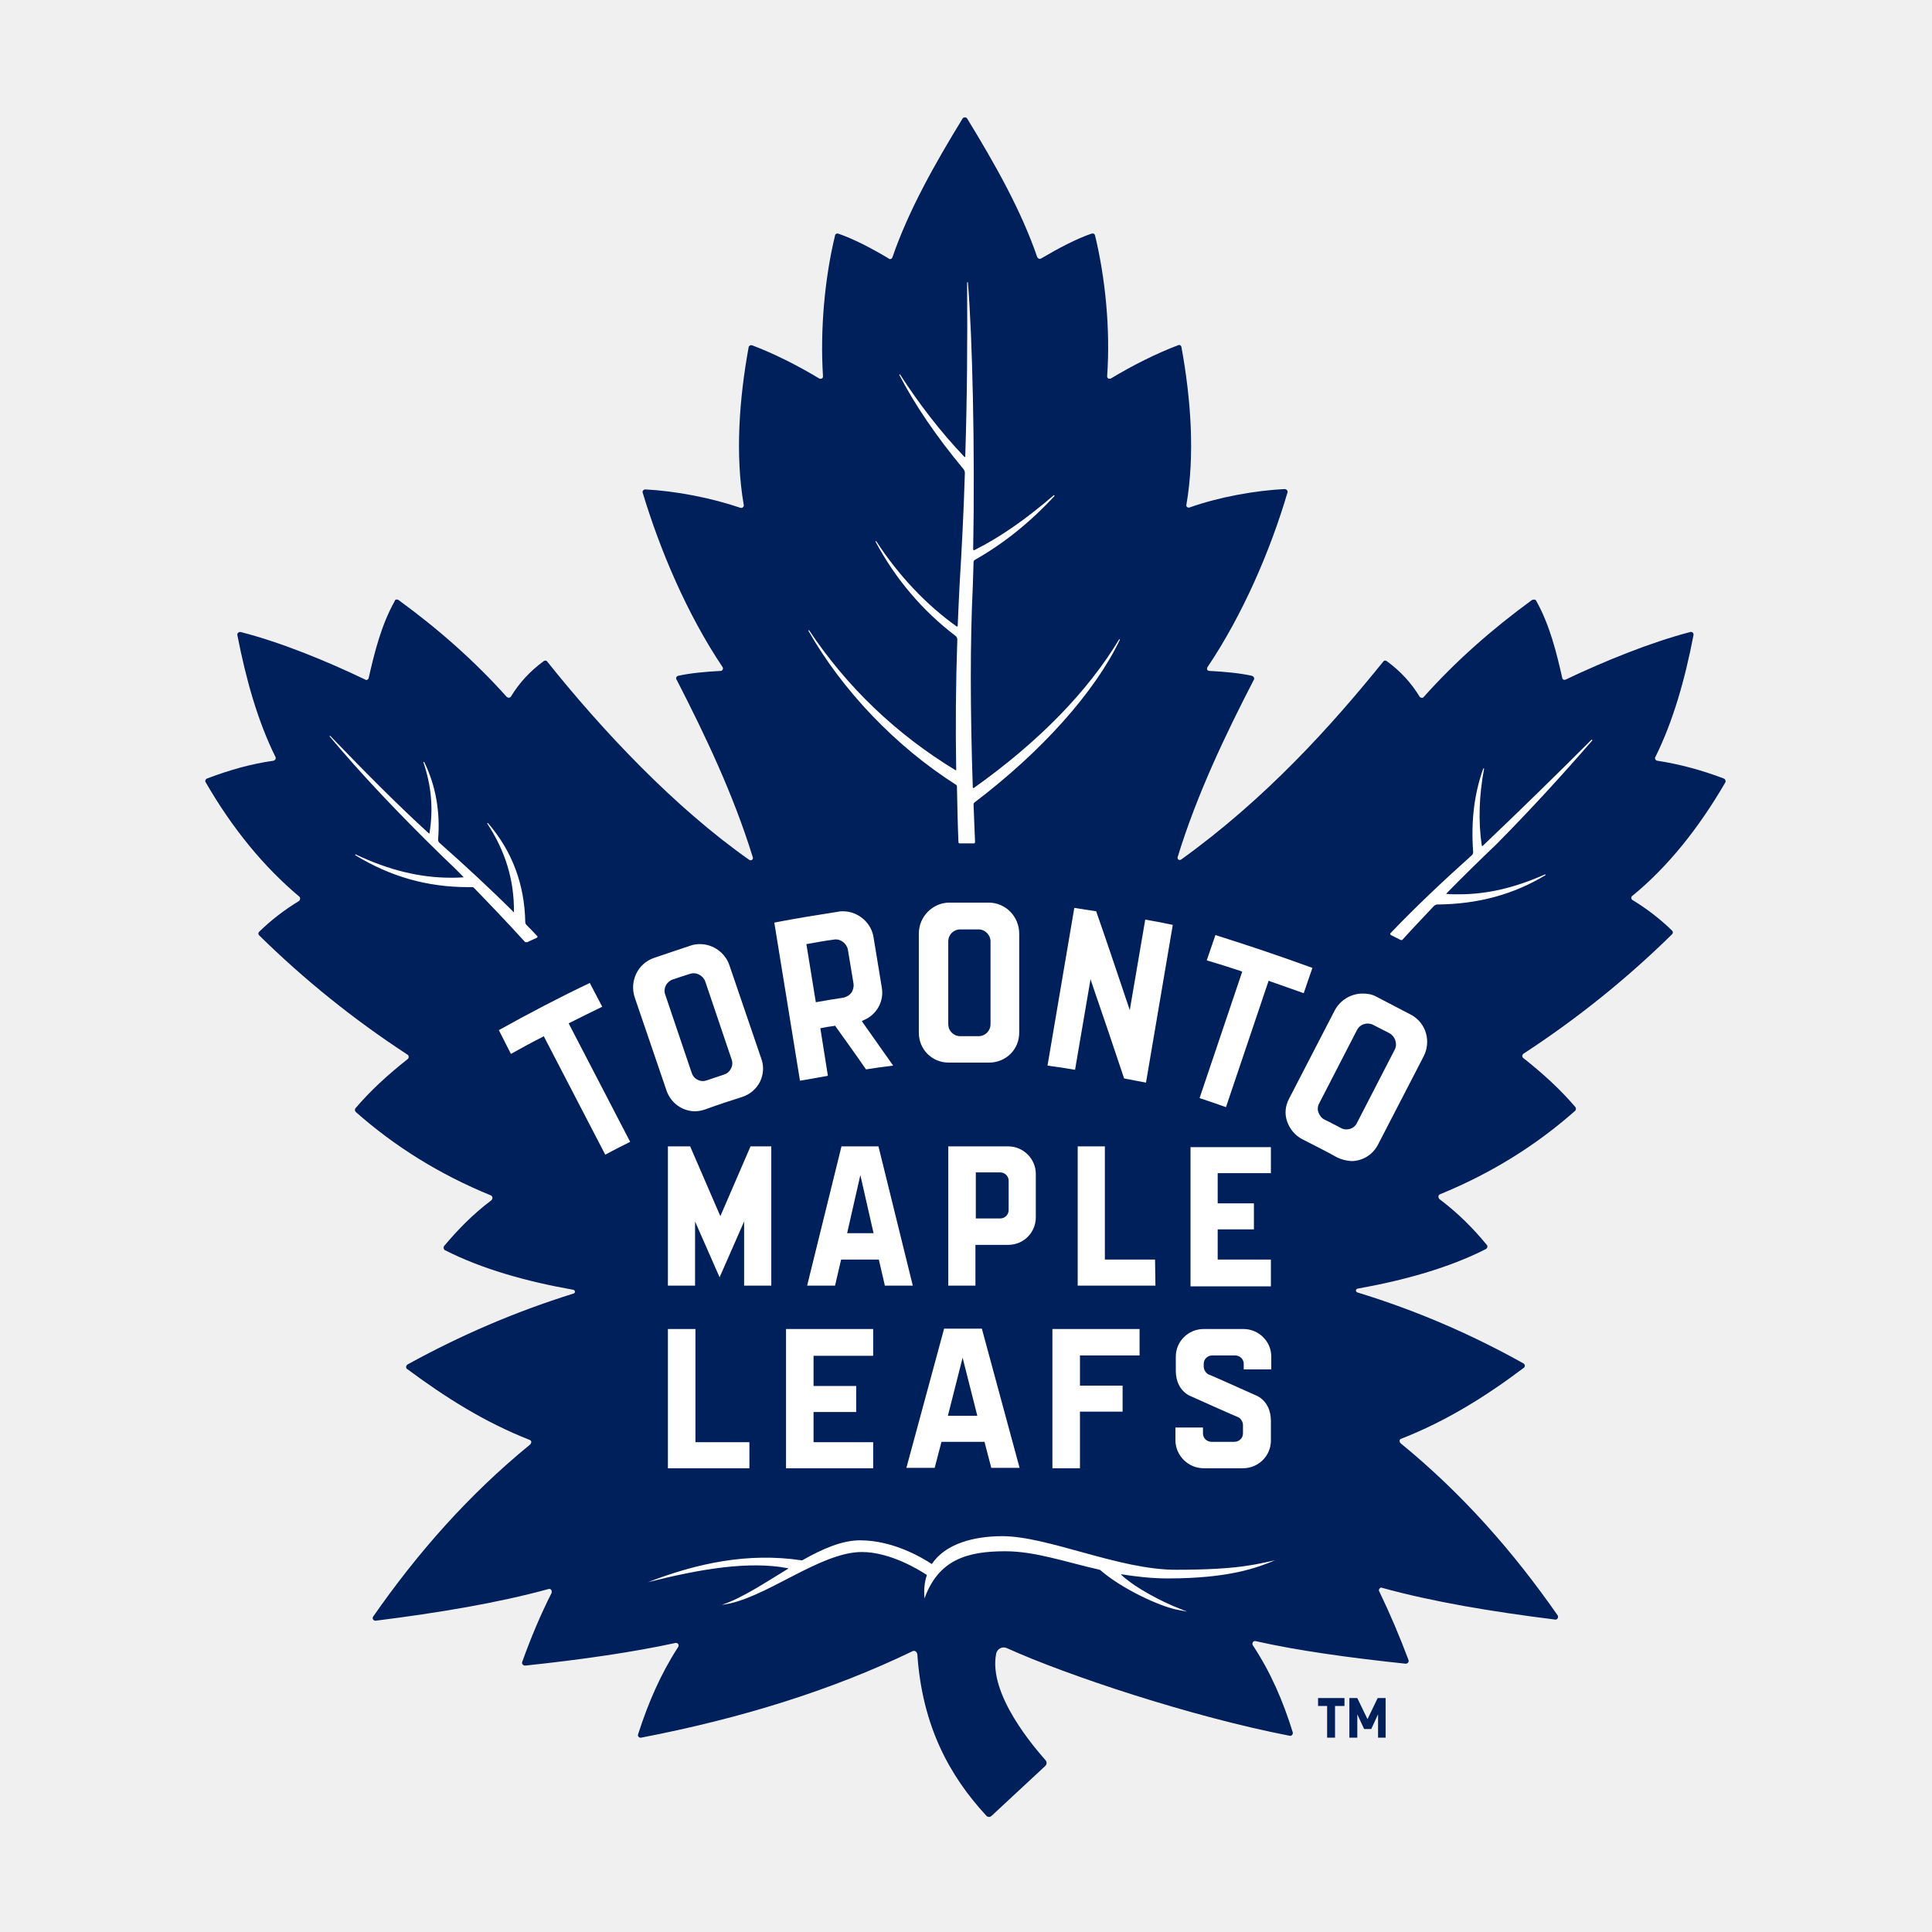
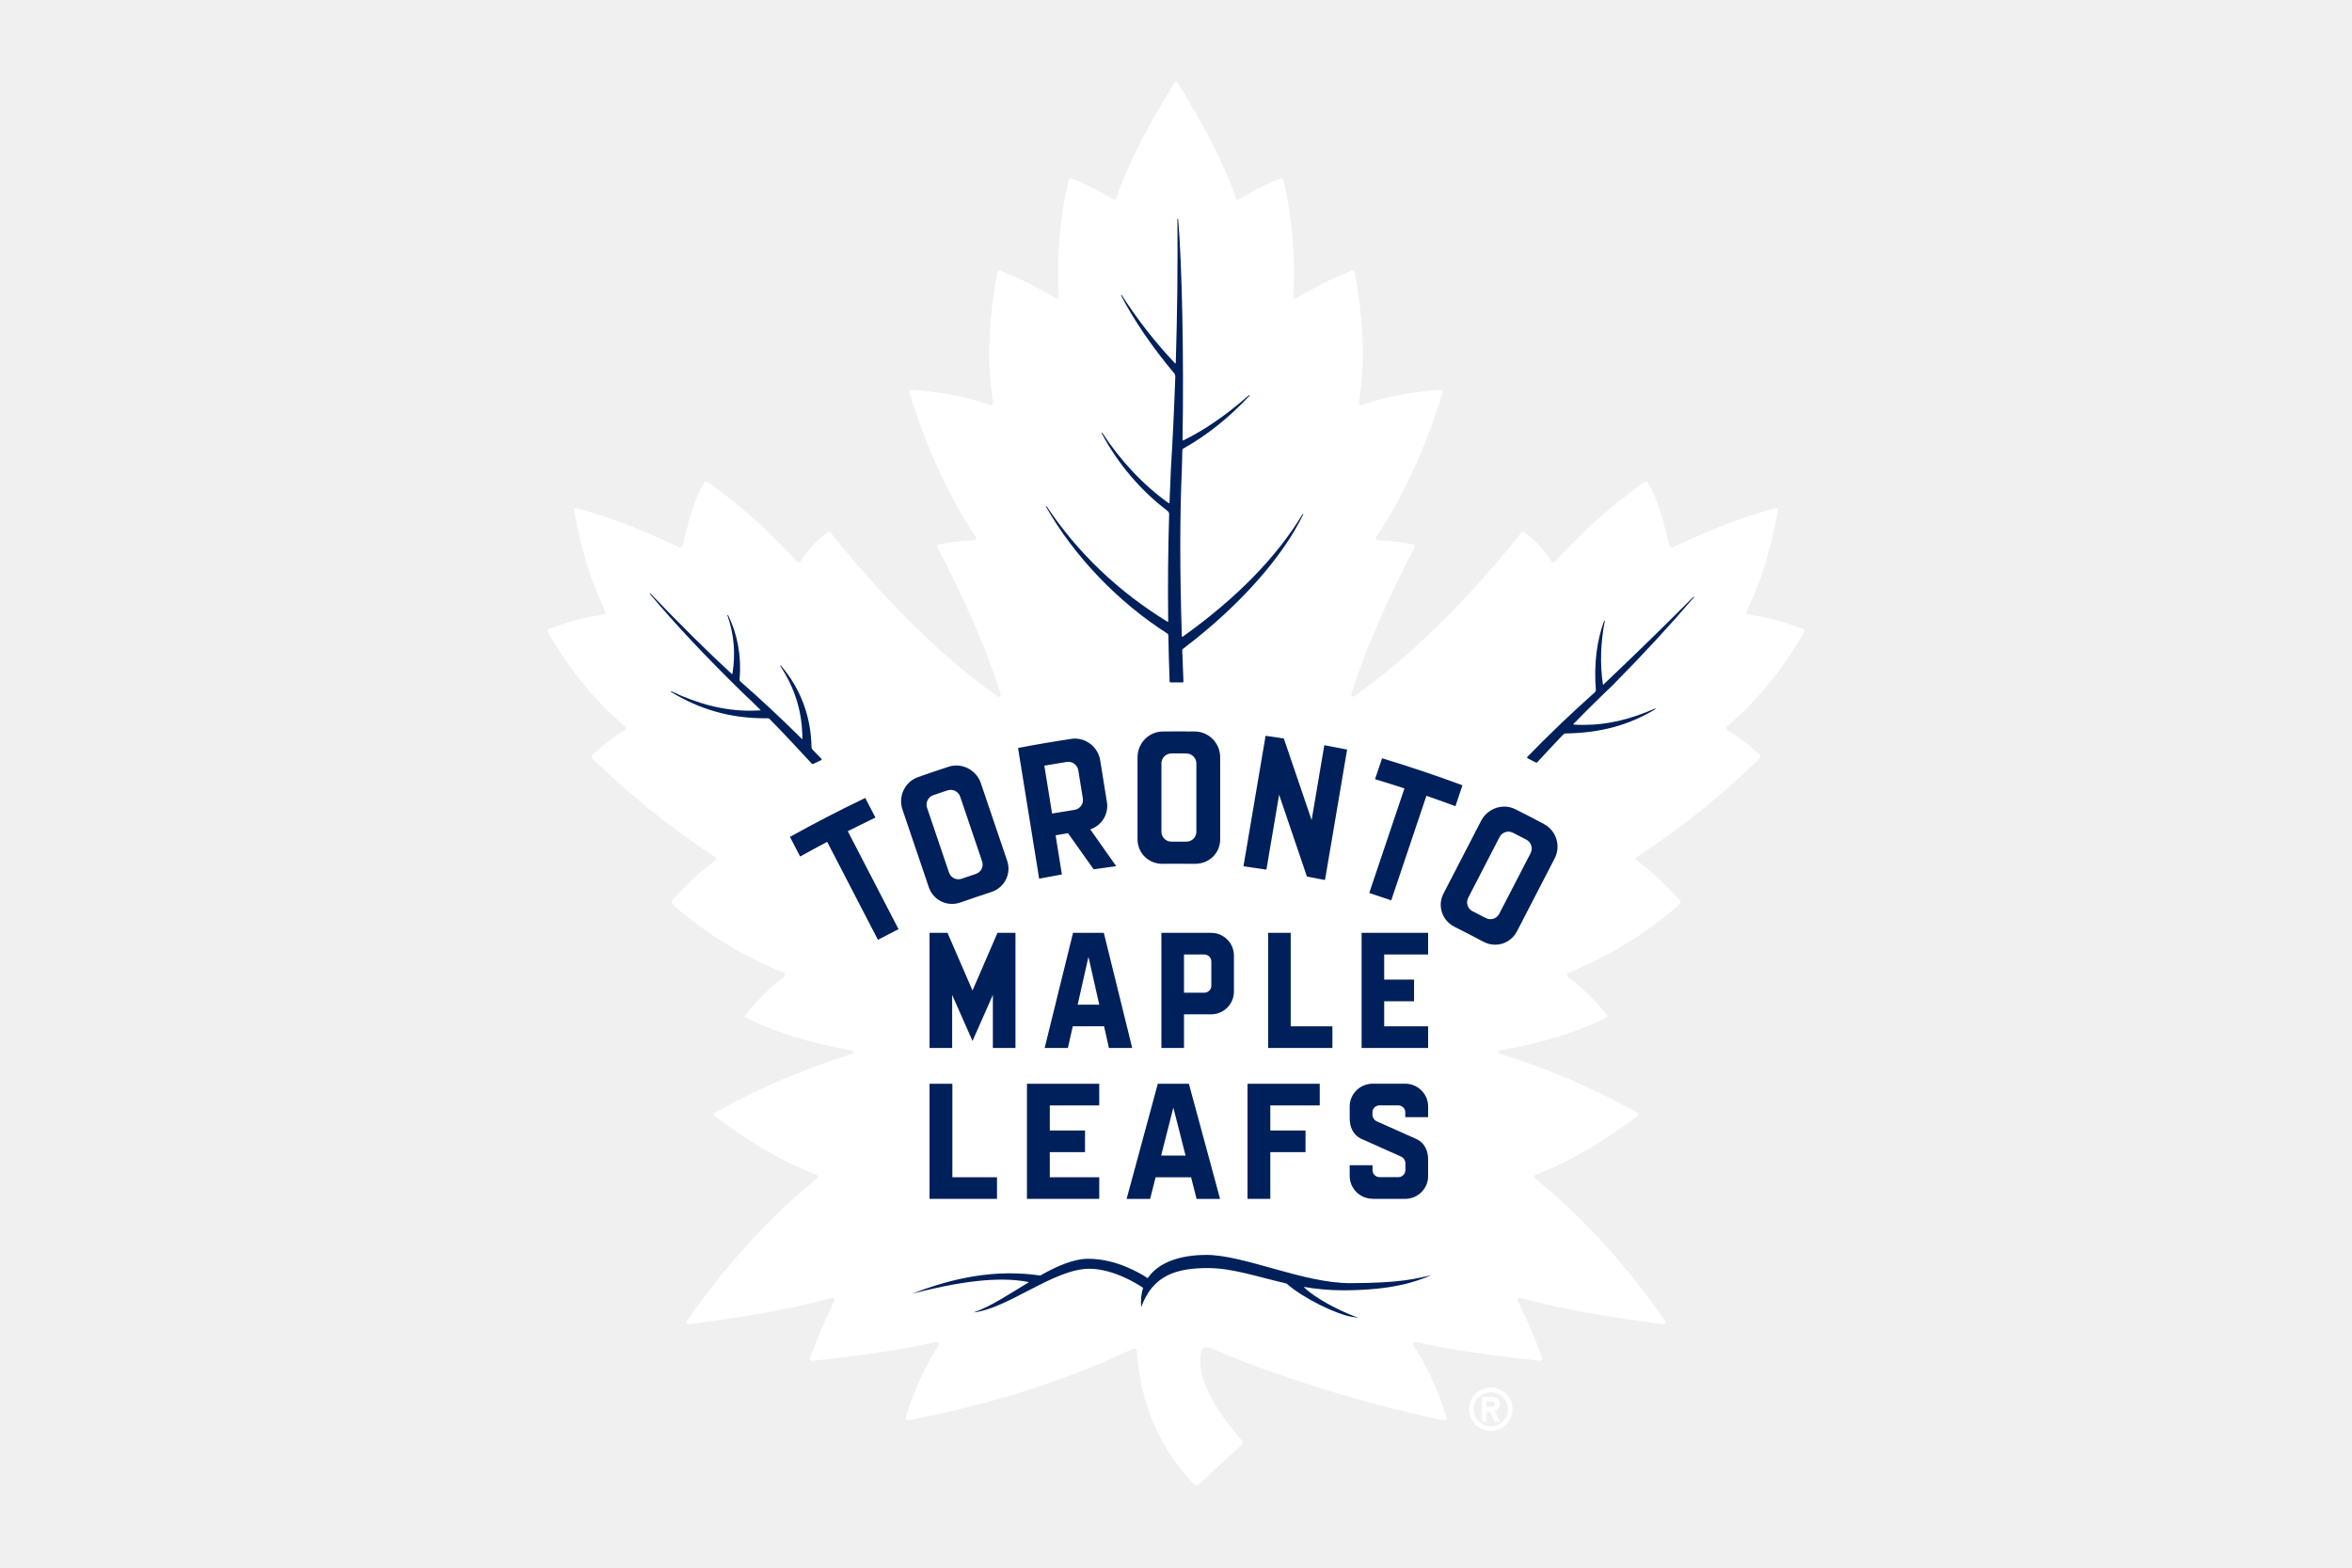
- <svg xmlns="http://www.w3.org/2000/svg" version="1.1" id="Layer_1" x="0px" y="0px" viewBox="0 0 512 512" style="enable-background:new 0 0 512 512;" xml:space="preserve">
-   <style type="text/css">
- 	.st0{fill:#00205B;}
- 	.st1{fill:#FFFFFF;}
- </style>
-   <g>
-     <path class="st0" d="M353.8,452.1v8.4h-2.1v-8.4h-2.4V450h7v2.1H353.8L353.8,452.1z M365.2,460.5v-6.2l-1.8,3.9h-1.9l-1.8-3.9v6.2   h-2.1V450h2.1l2.7,5.6l2.7-5.6h2.1v10.5L365.2,460.5L365.2,460.5z" />
-     <path class="st0" d="M457.2,207.4c0.2-0.3,0.1-0.6-0.1-0.9c-0.1-0.1-0.2-0.1-0.3-0.2c-6.1-2.3-11.8-3.8-17.6-4.7   c-0.3,0-0.6-0.3-0.6-0.7c0-0.1,0-0.2,0.1-0.3c4.7-9.5,7.8-20.4,10.1-32.3c0.1-0.5-0.4-1-0.9-0.8c-10.7,2.8-22.9,7.8-33,12.6   c-0.3,0.1-0.6,0.1-0.8-0.2c-0.1-0.1-0.1-0.2-0.1-0.3c-1.5-6.6-3.3-14-6.9-20.4c-0.1-0.2-0.3-0.3-0.5-0.3c-0.2,0-0.4,0-0.6,0.1   c-10.7,7.8-20.3,16.3-28.7,25.7c-0.2,0.3-0.6,0.3-0.9,0.1c-0.1-0.1-0.2-0.1-0.2-0.2c-2.2-3.6-5-6.7-8.7-9.4   c-0.3-0.2-0.7-0.2-0.9,0.1c-13.8,17.1-31.2,36.4-53.6,52.5c-0.5,0.3-1.1-0.1-0.9-0.7c5.1-16.6,12.7-32.5,20.2-47   c0.2-0.3,0-0.7-0.3-0.9c-0.1,0-0.1,0-0.2-0.1c-3.1-0.7-7.3-1.1-11.3-1.3c-0.4,0-0.7-0.3-0.6-0.7c0,0,0,0,0,0c0-0.1,0-0.2,0.1-0.3   c9.4-14,16.7-31,21.2-46.3c0.1-0.3-0.1-0.7-0.4-0.8c-0.1,0-0.2-0.1-0.3-0.1c-7.9,0.4-17.4,2.1-25.3,4.9c-0.3,0.1-0.7-0.1-0.8-0.4   c0-0.1,0-0.2,0-0.3c2.3-13.2,1.2-28.1-1.3-41.8c0-0.2-0.2-0.4-0.3-0.5c-0.2-0.1-0.4-0.1-0.6,0c-5.6,2.1-12,5.3-17.8,8.8   c-0.2,0.1-0.5,0.1-0.7,0c-0.2-0.1-0.3-0.4-0.3-0.6c0.9-12.4-0.5-26.2-3.2-37.3c-0.1-0.4-0.4-0.6-0.8-0.5c0,0,0,0-0.1,0   c-4.1,1.4-8.8,3.9-13.4,6.6c-0.3,0.2-0.7,0.1-0.9-0.2c0,0,0-0.1-0.1-0.1c-4.3-12.5-11.2-24.7-18.6-36.8c-0.1-0.2-0.4-0.3-0.6-0.3   c-0.2,0-0.5,0.1-0.6,0.3c-7.4,12.1-14.3,24.3-18.6,36.8c-0.1,0.2-0.2,0.4-0.4,0.4c-0.2,0.1-0.4,0.1-0.6-0.1   c-4.5-2.7-9.3-5.2-13.4-6.6c-0.3-0.1-0.7,0.1-0.8,0.4c0,0,0,0,0,0.1c-2.7,11.1-4,24.8-3.2,37.3c0,0.3-0.1,0.5-0.3,0.6   c-0.2,0.1-0.5,0.1-0.7,0c-5.8-3.5-12.2-6.7-17.8-8.8c-0.4-0.1-0.7,0.1-0.9,0.4c0,0,0,0.1,0,0.1c-2.5,13.7-3.6,28.6-1.3,41.8   c0.1,0.4-0.2,0.7-0.5,0.8c0,0,0,0,0,0c-0.1,0-0.2,0-0.3,0c-7.9-2.7-17.4-4.5-25.3-4.9c-0.3,0-0.6,0.2-0.7,0.5c0,0.1,0,0.2,0,0.3   c4.6,15.3,11.8,32.3,21.2,46.3c0.2,0.3,0.1,0.7-0.2,0.9c-0.1,0.1-0.2,0.1-0.3,0.1c-4,0.2-8.2,0.6-11.3,1.3   c-0.4,0.1-0.6,0.5-0.5,0.8c0,0.1,0,0.1,0.1,0.2c7.5,14.6,15.1,30.5,20.2,47.1c0.2,0.5-0.4,1-0.9,0.7   c-19.8-13.9-38.9-34.2-53.6-52.6c-0.2-0.3-0.6-0.3-0.9-0.1c-3.7,2.7-6.5,5.8-8.7,9.4c-0.2,0.3-0.6,0.4-0.9,0.2   c-0.1,0-0.1-0.1-0.2-0.1c-8.4-9.4-18-17.9-28.7-25.7c-0.3-0.2-0.8-0.2-1,0.2c0,0,0,0,0,0.1c-3.6,6.4-5.4,13.8-6.9,20.4   c-0.1,0.3-0.3,0.5-0.6,0.5c-0.1,0-0.2,0-0.3-0.1c-10.2-4.9-22.4-9.9-33-12.6c-0.5-0.1-1,0.3-0.9,0.8c2.3,11.8,5.4,22.8,10.1,32.3   c0.1,0.2,0.1,0.4,0,0.6c-0.1,0.2-0.3,0.3-0.5,0.4c-5.8,0.8-11.5,2.4-17.6,4.7c-0.3,0.1-0.5,0.4-0.5,0.7c0,0.1,0,0.2,0.1,0.3   c7.1,12.3,15.4,22.4,24.8,30.3c0.3,0.2,0.3,0.7,0.1,1c-0.1,0.1-0.1,0.1-0.2,0.2c-3.8,2.3-7.3,5-10.5,8.1c-0.3,0.3-0.3,0.7,0,1   c0,0,0,0,0,0c12,11.8,25.2,22.4,39.3,31.6c0.2,0.1,0.3,0.3,0.3,0.6c0,0.2-0.1,0.5-0.3,0.6c-5.2,4.1-9.8,8.3-13.8,13   c-0.2,0.3-0.2,0.7,0.1,1c10.3,9.1,22.1,16.5,35.8,22.1c0.2,0.1,0.4,0.3,0.4,0.6c0,0.3-0.1,0.5-0.3,0.7c-4.9,3.7-8.8,7.7-12.5,12.1   c-0.1,0.1-0.1,0.2-0.1,0.3c-0.1,0.2,0,0.4,0.1,0.6c0.1,0.1,0.1,0.2,0.2,0.2c9.8,5,21.6,8.3,34,10.5c0.6,0.1,0.6,0.9,0.1,1   c-15.7,4.9-30.2,11.2-44,18.8c-0.3,0.2-0.5,0.6-0.3,1c0,0.1,0.1,0.2,0.2,0.2c10.1,7.5,20.5,14.1,32.5,18.8c0.2,0.1,0.4,0.3,0.4,0.5   c0,0.2-0.1,0.5-0.3,0.7c-16.4,13.4-29.9,28.8-41.6,45.6c-0.4,0.5,0.1,1.2,0.7,1.1c16.7-2.1,32.3-4.7,45.8-8.4   c0.4-0.1,0.7,0.1,0.8,0.5c0,0.2,0,0.3,0,0.5c-2.9,5.7-5.5,11.9-7.8,18.3c-0.2,0.5,0.2,1,0.8,1c15.1-1.6,28.8-3.6,39.8-6   c0.6-0.1,1.1,0.5,0.7,1.1c-4.6,7.1-7.9,14.7-10.6,23.1c-0.2,0.5,0.3,1,0.8,0.9c26.5-5.1,50.6-12.6,71.9-22.9   c0.6-0.3,1.2,0.1,1.3,0.8c1.3,19,8.5,32.2,18.3,42.8c0.4,0.4,1,0.4,1.4,0L277,468c0.4-0.4,0.5-1,0.1-1.5   c-2.7-3.1-15.3-17.4-13.1-28.3c0.3-1.3,1.7-2,2.9-1.4c15.9,7.2,49,18.2,74.9,23.2c0.5,0.1,0.9-0.4,0.8-0.9   c-2.6-8.4-5.9-16-10.6-23.1c-0.3-0.5,0.1-1.2,0.7-1.1c11,2.5,24.7,4.4,39.8,6c0.4,0,0.7-0.2,0.8-0.6c0-0.1,0-0.2,0-0.3   c-2.4-6.4-5-12.5-7.8-18.3c-0.2-0.3,0-0.7,0.3-0.9c0.2-0.1,0.3-0.1,0.5,0c13.4,3.7,29,6.3,45.8,8.4c0.6,0.1,1-0.6,0.7-1.1   c-11.7-16.8-25.2-32.2-41.6-45.6c-0.2-0.2-0.3-0.4-0.3-0.7c0-0.2,0.2-0.5,0.4-0.5c12-4.7,22.4-11.2,32.5-18.8   c0.2-0.1,0.3-0.4,0.3-0.6c0-0.2-0.2-0.5-0.4-0.6c-13.8-7.7-28.3-14-44-18.8c-0.5-0.2-0.5-0.9,0.1-1c12.3-2.2,24.2-5.5,34-10.5   c0.3-0.2,0.5-0.6,0.3-1c0,0-0.1-0.1-0.1-0.1c-3.6-4.4-7.6-8.4-12.5-12.1c-0.2-0.2-0.3-0.4-0.3-0.7c0-0.3,0.2-0.5,0.4-0.6   c13.7-5.6,25.5-13,35.8-22.1c0.3-0.3,0.3-0.7,0.1-1c-4-4.7-8.6-8.9-13.8-13c-0.3-0.2-0.4-0.7-0.1-1c0-0.1,0.1-0.1,0.2-0.2   c14.1-9.2,27.3-19.8,39.3-31.6c0.3-0.3,0.3-0.7,0-1c-3.2-3.1-6.7-5.8-10.5-8.1c-0.3-0.2-0.4-0.6-0.2-0.9c0-0.1,0.1-0.1,0.2-0.2   C441.9,229.8,450.1,219.6,457.2,207.4L457.2,207.4z" />
-     <path class="st1" d="M253.4,208c0.1,0.1,0.2,0.2,0.2,0.4c0.1,5.3,0.2,10.1,0.4,14.8c0,0.2,0.2,0.3,0.3,0.3l3.8,0h0   c0.1,0,0.2,0,0.2-0.1c0.1-0.1,0.1-0.2,0.1-0.2c-0.1-3.3-0.3-6.7-0.4-10c0-0.2,0.1-0.4,0.2-0.5c17.8-13.5,31.9-29.2,38.6-43.2   l-0.2-0.1c-8.3,13.8-21.2,27.1-38.5,39.4c-0.1,0.1-0.3,0-0.3-0.1c-0.7-21.1-0.7-38.6,0-53.3c0.1-2,0.1-4.1,0.2-6.4   c0-0.2,0.1-0.5,0.3-0.6c7.6-4.3,14.5-9.8,21.2-17l-0.2-0.2c-7.4,6.4-14.3,11.2-21.1,14.6c0,0-0.1,0-0.1,0c-0.1,0-0.1-0.1-0.2-0.1   c0,0,0-0.1,0-0.1c0.5-26.1-0.2-56.5-1.4-70.8l-0.2,0c0.1,15.4,0,30.8-0.5,46.2c0,0.1-0.1,0.1-0.1,0.1c0,0-0.1,0-0.1,0   c-6.3-6.6-12-14-17.1-21.9l-0.2,0.1c4.2,8.1,9.8,16.3,17.1,25.1c0.2,0.3,0.3,0.6,0.3,1c-0.3,9.9-0.8,19.7-1.4,29.6   c-0.2,3.3-0.3,6.8-0.5,10.9c0,0.1-0.2,0.2-0.3,0.1c-8-5.7-15.4-13.5-21.3-22.6l-0.2,0.1c5.3,9.9,12.4,18.3,21.2,25   c0.3,0.2,0.5,0.6,0.5,1c-0.4,11.5-0.5,23-0.3,34.5c0,0,0,0.1,0,0.1c0,0,0,0-0.1,0c0,0,0,0-0.1,0c-15.8-9.6-28.8-22.1-38.8-37.1   l-0.2,0.1C223.3,183.1,237.5,197.9,253.4,208L253.4,208z M139.6,249.7c0.1,0,0.1,0,0.1,0l2.6-1.2c0.1-0.1,0.2-0.2,0.1-0.4   c0,0,0-0.1-0.1-0.1c-0.9-1-1.9-2-2.8-2.9c-0.2-0.2-0.3-0.5-0.3-0.8c-0.2-10-3.5-18.8-9.9-26.2l-0.2,0.1c4.8,7.3,7.2,15,7.1,23.6   c0,0,0,0,0,0c-6.1-6.1-12.8-12.3-19.8-18.5c-0.2-0.2-0.3-0.5-0.3-0.8c0.6-7.3-0.6-14.3-3.7-20.6l-0.2,0.1   c2.1,6.2,2.7,12.3,1.6,18.9l-0.1,0c-7.8-7.1-16.3-15.6-26.2-25.9l-0.2,0.1c8.3,9.9,18.1,20.3,30,31.9c1.9,1.8,3.8,3.6,5.6,5.5   c-1.2,0.1-2.3,0.1-3.5,0.1c-8.1,0-16.4-2-25.2-6.2l-0.1,0.2c9.3,5.7,19.1,8.5,30,8.5c0.4,0,0.7,0,1.1,0c0.2,0,0.3,0.1,0.4,0.2   c3.9,4,8.4,8.7,13.6,14.4C139.4,249.6,139.5,249.7,139.6,249.7L139.6,249.7z M396.6,223.7c9-9.1,17.5-18.4,25.4-27.5l-0.2-0.2   c-9.3,9.3-18.7,18.5-28.9,28.2c0,0,0,0-0.1,0c0,0-0.1,0-0.1-0.1c-1-6.5-0.7-13.5,0.6-20.4l-0.2-0.1c-2.4,6.7-3.3,13.9-2.7,22.2   c0,0.3-0.1,0.6-0.3,0.8c-7.7,6.9-15,13.8-21.6,20.7c-0.1,0.1-0.1,0.3,0,0.4c0,0,0.1,0.1,0.1,0.1l2.6,1.3c0.2,0.1,0.4,0,0.5-0.1   c2.7-3,5.5-5.9,8.3-8.9c0.2-0.2,0.6-0.4,0.9-0.4c10.9-0.1,20.3-2.7,28.7-7.8l-0.1-0.2c-8.1,3.6-15.4,5.3-22.9,5.3   c-1.1,0-2.2,0-3.2-0.1c0,0,0,0-0.1,0c0,0,0,0,0,0c0,0,0,0,0-0.1c0,0,0,0,0,0C387.6,232.4,392.1,228,396.6,223.7L396.6,223.7z    M265.6,407.1c-7.7,0-15.1,2.1-18.6,7.3c0,0.1-0.1,0.1-0.2,0c-2.3-1.5-10-6.2-18.9-6.2c-4.8,0-10,2.3-15.3,5.3c-0.1,0-0.1,0-0.2,0   c-14.1-2.1-27.5,0.7-40.7,5.8c13.8-3.5,26.8-5.7,37.1-3.7c0,0,0.1,0,0.1,0.1c0,0,0,0,0,0c-6.1,3.7-12.2,7.8-17.6,9.6   c11.2-1.3,25.8-14,37.1-14c7.5,0,15.1,4.7,17.1,6c0.1,0,0.1,0.1,0.1,0.2c-0.6,1.8-0.8,3.8-0.6,6.1c3.7-10.2,11.2-12.5,21.4-12.5   c7.9,0,15.8,2.8,25,4.9c0.1,0,0.2,0.1,0.2,0.1c5.6,4.9,16,9.8,20.9,10.6l2.1,0.4l-2-0.8c-4.2-1.6-11.7-5.4-15.5-9   c0,0,0-0.1,0.1-0.1c3.8,0.6,7.9,1.1,12.3,1.1c16.4,0,23.8-2.9,28.4-4.8c-4.9,1-9.6,2.5-26.1,2.5   C296.7,416.1,277.8,407.1,265.6,407.1L265.6,407.1z M151.3,270.9c2.8-1.4,5.6-2.8,8.3-4.1l-3.3-6.3c-8.2,3.9-16.2,8.1-24.1,12.5   l3.2,6.3c2.7-1.5,5.4-3,8.2-4.4l0.5-0.3l16.3,31.4c2.2-1.2,4.4-2.3,6.6-3.4l-16.3-31.4L151.3,270.9L151.3,270.9L151.3,270.9z    M184.2,294.5c0.9,0,1.8-0.2,2.7-0.5c3.3-1.2,6.6-2.3,9.8-3.3c2.1-0.7,3.7-2.1,4.7-4c0.9-1.9,1.1-4,0.4-6l-8.5-24.9   c-1.1-3.3-4.3-5.6-7.8-5.6c-0.8,0-1.7,0.1-2.5,0.4c-3.3,1.1-6.6,2.2-9.8,3.3c-4.2,1.5-6.4,6.1-5,10.4l8.5,24.9   C177.9,292.4,180.9,294.5,184.2,294.5L184.2,294.5z M178.2,259.6c1.5-0.5,3-1,4.6-1.5c1.7-0.6,3.5,0.4,4.1,2l7,20.7   c0.3,0.8,0.2,1.7-0.2,2.4c-0.4,0.8-1,1.3-1.9,1.6c-1.5,0.5-3,1-4.5,1.5c-0.3,0.1-0.7,0.2-1,0.2h0c-1.4,0-2.6-0.9-3-2.2l-7-20.7   C175.7,262,176.6,260.2,178.2,259.6z M262.1,281.6c4.5,0,8-3.5,8-7.9v-26.3c0-4.5-3.6-8.2-8.1-8.2c-3.5,0-6.9,0-10.4,0   c-4.4,0-8.1,3.7-8.1,8.2v26.3c0,4.4,3.5,7.9,7.9,7.9C252.5,281.6,256.4,281.6,262.1,281.6L262.1,281.6z M251.3,249.5   c0-1.8,1.4-3.2,3.2-3.2c1.6,0,3.2,0,4.8,0c1.8,0,3.2,1.5,3.2,3.2v21.9c0,1.8-1.4,3.2-3.2,3.2c-1.6,0-3.2,0-4.8,0   c-1.8,0-3.2-1.4-3.2-3.2V249.5z M249.5,382.1h11.4l1.8,6.9h7.5l-10-36.9h-10l-10,36.9h7.5L249.5,382.1z M255.1,359.8l3.9,15.4h-7.8   L255.1,359.8z M274.5,322.6v-11.5c0-4-3.3-7.3-7.3-7.3h-15.9v36.9h7.2v-10.8h8.7C271.3,329.9,274.5,326.6,274.5,322.6L274.5,322.6   L274.5,322.6z M267.3,320.7c0,1.2-1,2.2-2.2,2.2c0,0,0,0,0,0h-6.5v-12.2h6.5c1.2,0,2.2,1,2.2,2.2c0,0,0,0,0,0V320.7z M177,352.2   v36.9h21.6v-6.9h-14.3v-30H177z M204.6,303.8h-5.7l-8,18.5l-8-18.5H177v36.9h7.2v-17l6.5,14.8l6.5-14.8v17h7.2V303.8z M219.4,285.1   l-2-12.6l0.5-0.1c1-0.2,2.1-0.4,3.1-0.5l0.3-0.1l0.2,0.3c2.7,3.8,5.4,7.5,8,11.3c2.4-0.4,4.8-0.7,7.2-1c-2.6-3.7-5.3-7.5-7.9-11.2   l-0.4-0.6l0.6-0.3c3.3-1.4,5.3-4.9,4.7-8.5l-2.2-13.4c-0.6-3.9-4.1-6.9-8.1-6.9c-0.4,0-0.8,0-1.2,0.1c-5.7,0.9-11.4,1.8-17,2.9   l6.8,41.9C214.6,286,217,285.5,219.4,285.1L219.4,285.1z M214.3,250.1c2.2-0.4,4.4-0.8,6.7-1.1c1.7-0.3,3.4,1,3.7,2.7l1.5,9   c0.1,0.8-0.1,1.7-0.6,2.4c-0.5,0.7-1.3,1.1-2.1,1.3c-2.2,0.3-4.4,0.7-6.7,1.1l-0.6,0.1l-2.5-15.4L214.3,250.1z M234.5,340.7h7.4   l-9.1-36.9H223l-9.1,36.9h7.4l1.6-6.9h10L234.5,340.7L234.5,340.7z M224.5,326.8l3.5-15.4l3.5,15.4H224.5L224.5,326.8z M302,359.1   v-6.9h-23.1v36.9h7.3v-15h11.3v-6.9h-11.3v-8H302z M284.7,240.6l-7.1,41.8c2.4,0.3,4.9,0.7,7.3,1.1l4.1-24l0.7,2.1   c2.8,8.1,5.5,16.1,8.2,24.2c1.9,0.4,3.9,0.7,5.8,1.1l7.1-41.8c-2.4-0.5-4.9-1-7.3-1.4l-4.1,24l-0.7-2.1c-2.7-8-5.4-16.1-8.2-24.1   C288.6,241.2,286.6,240.9,284.7,240.6L284.7,240.6z M319,389.1h10.4c4.1,0,7.4-3.3,7.4-7.3v-5.3c0-2.7-1.1-5.2-3.5-6.5   c0,0-12.9-5.8-13.1-5.8c-0.6-0.3-1.2-1.2-1.2-2v-0.8c0-1.2,1-2.2,2.3-2.2h6c1.3,0,2.3,1,2.3,2.2v1.5h7.3v-3.4c0-4-3.3-7.3-7.4-7.3   H319c-4.1,0-7.4,3.3-7.4,7.3v3.8c0,2.7,1.1,5.2,3.5,6.5c0,0,12.9,5.8,13.1,5.8c0.6,0.3,1.2,1.2,1.2,2v2.3c0,1.2-1,2.2-2.3,2.2h-6   c-1.3,0-2.3-1-2.3-2.2v-1.6h-7.3v3.5C311.6,385.8,314.9,389.1,319,389.1L319,389.1z M336.8,333.8h-14.1v-8h9.6v-6.9h-9.6v-8h14.1   v-6.9h-21.3v36.9h21.3L336.8,333.8L336.8,333.8z M306.1,333.8h-13.3v-30h-7.2v36.9h20.6L306.1,333.8L306.1,333.8z M324.9,293.4   l11.3-33.5l0.5,0.2c2.9,1,5.9,2.1,8.8,3.1l2.3-6.7c-8.5-3.1-17.1-6-25.7-8.7l-2.3,6.7c3,0.9,5.9,1.8,8.9,2.8l0.5,0.2L317.9,291   C320.3,291.8,322.6,292.6,324.9,293.4L324.9,293.4z M231.4,359.1v-6.9h-23.1v36.9h23.1v-6.9h-15.8v-8h11.3v-6.9h-11.3v-8H231.4z    M373.9,268.9c-3.1-1.6-6.1-3.2-9.2-4.8c-1.1-0.6-2.3-0.8-3.6-0.8c-3.1,0-6,1.8-7.4,4.5l-12.1,23.4c-1,1.9-1.2,4-0.5,6   c0.7,2,2.1,3.7,4,4.7c3.1,1.6,6.2,3.1,9.2,4.8c1.2,0.6,2.5,0.9,3.8,1c2.9,0,5.6-1.6,7-4.2l12.1-23.4   C379.4,276,377.9,271,373.9,268.9L373.9,268.9z M369.6,278.2l-10,19.4c-0.5,1.1-1.6,1.7-2.8,1.7c-0.5,0-1-0.1-1.5-0.4   c-1.4-0.7-2.8-1.5-4.3-2.2c-0.8-0.4-1.3-1.1-1.6-1.9c-0.3-0.8-0.2-1.7,0.2-2.4l10-19.4c0.8-1.6,2.7-2.2,4.3-1.4   c1.4,0.7,2.9,1.5,4.3,2.2C369.8,274.7,370.4,276.7,369.6,278.2z" />
-   </g>
+ <svg xmlns="http://www.w3.org/2000/svg" viewBox="0 0 960 640">
+   <path fill="#fff" d="M478.111 343.6h6.127c2.247 0 4.064-1.815 4.064-4.04v-27.862c0-2.246-1.838-4.103-4.084-4.103h-6.127c-2.247 0-4.085 1.857-4.085 4.103v27.862c0 2.225 1.818 4.04 4.085 4.04zM491.57 389.67h-8.313v15.596h8.313a2.867 2.867 0 0 0 2.859-2.858v-9.88a2.867 2.867 0 0 0-2.859-2.857M439.857 410.164h8.803l-4.412-19.575zM430.115 332.007a410 410 0 0 1 8.476-1.388 3.92 3.92 0 0 0 2.655-1.633 4 4 0 0 0 .715-3.021l-1.859-11.512c-.347-2.184-2.45-3.756-4.677-3.41q-4.258.675-8.516 1.41l-.695.122 3.166 19.555.715-.123zM478.928 452.19l-5.004 19.576h9.987zM622.996 342.785c-1.818-.94-3.615-1.878-5.433-2.817a4.16 4.16 0 0 0-1.858-.45 4.11 4.11 0 0 0-3.656 2.226l-12.785 24.759a4.09 4.09 0 0 0-.266 3.103c.327 1.04 1.062 1.877 2.022 2.388 1.818.918 3.615 1.857 5.433 2.796.592.306 1.246.47 1.879.47 1.511 0 2.9-.837 3.594-2.184l12.806-24.76c1.041-2 .265-4.47-1.736-5.511z" />
+   <path fill="#fff" d="M736.388 258.096a.926.926 0 0 0-.47-1.327c-7.72-2.898-15.012-4.898-22.384-5.94-.593-.081-.94-.714-.654-1.245 6.045-12.104 9.946-26.025 12.867-41.09.122-.652-.47-1.223-1.103-1.06-13.582 3.53-29.124 9.9-42.073 16.085a.852.852 0 0 1-1.205-.572c-1.9-8.37-4.166-17.82-8.802-26.005-.266-.47-.9-.592-1.328-.285-13.683 9.899-25.917 20.779-36.578 32.74a.875.875 0 0 1-1.41-.143 40 40 0 0 0-11.05-11.961.867.867 0 0 0-1.183.163c-17.565 21.718-39.683 46.396-68.236 66.828-.592.429-1.41-.163-1.184-.857 6.474-21.187 16.237-41.375 25.754-59.908.266-.511 0-1.123-.572-1.246-4.003-.898-9.333-1.408-14.398-1.694a.84.84 0 0 1-.654-1.327c12.029-17.82 21.22-39.517 27.06-59.01.165-.551-.264-1.123-.836-1.082-10.05.449-22.201 2.715-32.25 6.205a.842.842 0 0 1-1.102-.94c2.94-16.838 1.573-35.74-1.634-53.253a.887.887 0 0 0-1.164-.674c-7.087 2.674-15.236 6.757-22.63 11.227a.86.86 0 0 1-1.306-.796c1.103-15.84-.634-33.353-4.044-47.437a.84.84 0 0 0-1.083-.592c-5.167 1.796-11.233 4.98-17.033 8.43-.49.285-1.103.06-1.266-.47-5.453-15.962-14.215-31.475-23.651-46.886a.9.9 0 0 0-1.532 0c-9.435 15.411-18.177 30.945-23.65 46.886a.88.88 0 0 1-1.287.47c-5.8-3.45-11.866-6.634-17.033-8.43a.84.84 0 0 0-1.082.592c-3.391 14.104-5.147 31.597-4.044 47.437a.855.855 0 0 1-1.307.796c-7.394-4.47-15.522-8.553-22.63-11.227a.876.876 0 0 0-1.164.674c-3.206 17.513-4.575 36.394-1.634 53.254a.842.842 0 0 1-1.103.939c-10.048-3.49-22.2-5.756-32.25-6.205-.57-.02-1.02.53-.836 1.082 5.82 19.493 15.032 41.19 27.06 59.01.369.552 0 1.307-.652 1.327-5.065.286-10.396.796-14.4 1.694a.863.863 0 0 0-.571 1.246c9.518 18.574 19.3 38.782 25.775 60.01.204.674-.572 1.245-1.144.837-25.284-17.676-49.548-43.6-68.317-66.91a.867.867 0 0 0-1.184-.163c-4.718 3.388-8.292 7.45-11.05 11.96-.306.512-1.021.593-1.41.144-10.66-11.941-22.873-22.841-36.577-32.74-.43-.307-1.062-.184-1.328.285-4.636 8.186-6.903 17.636-8.803 26.005a.847.847 0 0 1-1.205.572c-12.928-6.185-28.49-12.554-42.072-16.085-.633-.163-1.226.408-1.103 1.06 2.92 15.065 6.82 28.986 12.867 41.09.265.552-.061 1.164-.654 1.246-7.373 1.04-14.664 3.04-22.384 5.939a.925.925 0 0 0-.47 1.327c9.089 15.615 19.566 28.495 31.616 38.538a.85.85 0 0 1-.123 1.408 73 73 0 0 0-13.336 10.247.887.887 0 0 0 0 1.286 323 323 0 0 0 50.038 40.23.898.898 0 0 1 .06 1.47c-6.678 5.165-12.54 10.513-17.584 16.535a.923.923 0 0 0 .102 1.265c13.112 11.594 28.124 21.004 45.565 28.107a.899.899 0 0 1 .205 1.55c-6.21 4.655-11.233 9.82-15.87 15.392-.367.449-.224 1.123.286 1.368 12.459 6.388 27.572 10.532 43.258 13.369.714.123.776 1.123.08 1.327-20.034 6.205-38.415 14.207-56.041 24.004a.908.908 0 0 0-.102 1.51c12.908 9.574 26.08 17.943 41.398 23.903a.9.9 0 0 1 .246 1.53c-20.935 17.065-38.05 36.68-53 58.052-.45.633.082 1.51.858 1.408 21.343-2.714 41.194-6.041 58.309-10.736.736-.204 1.328.55 1 1.225-3.655 7.307-6.963 15.084-9.986 23.249a.923.923 0 0 0 .96 1.224c19.239-2.082 36.722-4.531 50.67-7.695.777-.184 1.369.674.92 1.347-5.902 8.98-10.09 18.718-13.44 29.393-.203.653.369 1.286 1.043 1.164 33.719-6.43 64.416-16.085 91.64-29.148a1.14 1.14 0 0 1 1.634.959c1.634 24.168 10.805 40.987 23.365 54.479.47.51 1.246.53 1.756.06l17.626-16.246a1.32 1.32 0 0 0 .102-1.858c-3.492-3.98-19.525-22.167-16.686-36.006.347-1.654 2.165-2.531 3.697-1.837 20.32 9.185 62.414 23.208 95.48 29.597a.888.888 0 0 0 1-1.143c-3.37-10.696-7.535-20.433-13.458-29.434-.45-.674.143-1.531.919-1.347 13.949 3.163 31.432 5.613 50.67 7.695.675.082 1.185-.592.96-1.225-3.022-8.165-6.31-15.941-9.987-23.25-.347-.672.266-1.407 1-1.224 17.116 4.695 36.968 8.022 58.31 10.737.777.102 1.308-.776.858-1.408-14.95-21.351-32.065-40.987-52.999-58.052a.894.894 0 0 1 .245-1.53c15.318-5.961 28.491-14.33 41.399-23.903a.898.898 0 0 0-.102-1.51c-17.605-9.798-36.007-17.8-56.043-24.004-.694-.205-.633-1.205.082-1.327 15.685-2.837 30.799-6.981 43.257-13.37a.89.89 0 0 0 .266-1.367c-4.636-5.573-9.681-10.737-15.869-15.391a.891.891 0 0 1 .204-1.551c17.442-7.104 32.453-16.513 45.565-28.107a.92.92 0 0 0 .102-1.266c-5.045-6.021-10.906-11.37-17.585-16.533-.49-.388-.469-1.143.062-1.47a320.7 320.7 0 0 0 50.037-40.232.887.887 0 0 0 0-1.286 71.2 71.2 0 0 0-13.336-10.246.853.853 0 0 1-.123-1.41c12.05-10.041 22.548-22.921 31.616-38.536zm-163.839 63.542a597 597 0 0 0-11.314-3.552l2.859-8.532a567 567 0 0 1 32.8 11.023l-2.859 8.532a559 559 0 0 0-11.172-4.001l-.674-.245-14.357 42.68a787 787 0 0 0-8.966-3.02l14.357-42.681-.674-.224zm-16.788 59.194h27.143v8.839h-17.932v10.246h12.193v8.839h-12.193v10.246h17.932v8.839h-27.143zm-4.861 94.915h9.314v2c0 1.572 1.286 2.858 2.879 2.858h7.639c1.593 0 2.9-1.286 2.9-2.857v-2.92c0-1.061-.756-2.102-1.552-2.53-.225-.123-16.686-7.451-16.686-7.451-3.146-1.592-4.494-4.776-4.494-8.267v-4.837c0-5.123 4.208-9.287 9.395-9.287h13.235c5.187 0 9.374 4.164 9.374 9.287v4.368h-9.313v-1.96c0-1.571-1.287-2.857-2.88-2.857h-7.638c-1.593 0-2.9 1.286-2.9 2.857v1.04c0 1.063.755 2.104 1.552 2.533.225.122 16.686 7.45 16.686 7.45 3.145 1.592 4.493 4.776 4.493 8.267v6.736c0 5.123-4.207 9.287-9.374 9.287h-13.235c-5.187 0-9.395-4.164-9.395-9.287zm-15.542-140.902 5.188-30.618c3.124.57 6.229 1.163 9.292 1.776l-9.027 53.254c-2.451-.49-4.901-.96-7.373-1.43a4190 4190 0 0 0-10.457-30.78l-.898-2.633-5.188 30.597c-3.125-.49-6.249-.94-9.354-1.367l9.027-53.255c2.472.347 4.963.694 7.435 1.082a5374 5374 0 0 1 10.456 30.7zm-2.492 126.675v8.838h-14.378v19.085h-9.313v-46.987h29.492v8.838h-20.179v10.247h14.378zm-15.256-33.7v-46.988h9.211v38.15h17.013v8.838zm-90.477-221.1c12.724 19.085 29.37 34.985 49.487 47.253.041.02.122 0 .163-.02 0 0 .041-.041.041-.082a1047 1047 0 0 1 .388-43.885c0-.49-.204-.96-.613-1.266-11.212-8.553-20.28-19.27-27-31.863l.245-.143c7.557 11.594 16.972 21.555 27.184 28.8.123.083.327 0 .327-.162.184-5.307.368-9.736.572-13.921a1508 1508 0 0 0 1.797-37.64 1.96 1.96 0 0 0-.429-1.244c-9.272-11.166-16.4-21.596-21.771-31.924l.245-.143c6.495 10.104 13.827 19.513 21.833 27.944q.061.06.122.06c.082 0 .184-.06.184-.163.613-19.738.837-39.517.674-58.806h.286c1.613 18.167 2.389 56.929 1.797 90.118 0 .06.021.143.082.184.082.082.204.102.286.06 8.68-4.265 17.462-10.327 26.857-18.533l.204.204c-8.517 9.124-17.38 16.207-27.061 21.637a.89.89 0 0 0-.449.735 734 734 0 0 1-.205 8.103c-.858 18.738-.858 40.926 0 67.829 0 .183.225.265.347.183 21.997-15.696 38.479-32.577 48.997-50.152l.245.143c-8.558 17.779-26.469 37.803-49.139 54.969a.73.73 0 0 0-.286.592c.143 4.185.306 8.45.49 12.676a.5.5 0 0 1-.123.327.42.42 0 0 1-.306.122h-4.779a.48.48 0 0 1-.429-.43 984 984 0 0 1-.511-18.88.56.56 0 0 0-.245-.45c-20.178-12.797-38.314-31.74-49.752-51.967l.245-.143zm15.727 254.8v8.838h-14.379v10.247h20.179v8.838h-29.492v-46.987h29.492v8.838h-20.179v10.247h14.379zm-5.004-42.518-1.981 8.839h-9.477l11.58-46.988h12.561l11.58 46.988h-9.476l-1.982-8.84zm34.72 23.454h12.683l12.724 46.987h-9.579l-2.246-8.838h-14.481l-2.246 8.838h-9.579zm-8.292-99.835v-33.516c0-5.715 4.595-10.43 10.253-10.491 2.205-.021 4.411-.041 6.596-.041s4.412 0 6.618.04c5.657.062 10.252 4.777 10.252 10.492v33.516c0 5.614-4.452 10.002-10.232 10.002-7.25-.081-12.295 0-13.377 0-5.678 0-10.11-4.388-10.11-10.002m30.064 71.462h-11.091v13.737h-9.211v-46.988h20.302c5.126 0 9.292 4.144 9.292 9.267v14.697c0 5.123-4.166 9.287-9.292 9.287m-57.125-112.408a10 10 0 0 1 1.511-.122c5.045 0 9.477 3.796 10.294 8.818l2.757 17.105c.735 4.552-1.736 8.98-5.984 10.798l-.817.347.51.714c3.35 4.756 6.699 9.512 10.069 14.288-3.043.409-6.127.837-9.191 1.286-3.41-4.817-6.821-9.614-10.211-14.39l-.266-.367-.429.08c-1.307.226-2.614.43-3.941.675l-.695.122 2.573 16.003a370 370 0 0 0-9.292 1.715l-8.619-53.336a519 519 0 0 1 21.71-3.715zm-30.289 178.93v8.838h-27.51v-46.987h9.313v38.149h18.218zm-1.674-52.785v-21.677l-8.313 18.799-8.312-18.8v21.678h-9.211v-46.988h7.332l10.212 23.556 10.212-23.556h7.332v46.988zm-91.192-134.35a.8.8 0 0 0-.571-.225h-1.41c-13.847 0-26.346-3.531-38.212-10.777l.143-.245c11.233 5.348 21.73 7.94 32.106 7.94 1.491 0 2.981-.061 4.452-.163a265 265 0 0 0-7.189-6.961c-15.114-14.737-27.592-28.025-38.172-40.62l.204-.183c12.581 13.125 23.488 23.943 33.393 33.026l.143-.04c1.348-8.35.674-16.228-2.042-24.045l.265-.103c3.921 8.063 5.514 16.88 4.718 26.23-.041.367.122.734.388.979a575 575 0 0 1 25.203 23.556c.02 0 .041 0 .041-.021 0-10.961-2.962-20.78-9.089-30.005l.225-.163c8.128 9.49 12.356 20.738 12.581 33.414 0 .367.143.714.408.979 1.226 1.266 2.451 2.51 3.615 3.715a.38.38 0 0 1 .102.327.35.35 0 0 1-.204.265l-3.268 1.552s-.122.04-.184.04a.48.48 0 0 1-.326-.142c-6.618-7.206-12.275-13.207-17.299-18.31zm44.258 90.179-20.709-39.987-.633.327a714 714 0 0 0-10.416 5.654l-4.146-8.001c10.028-5.593 20.362-10.921 30.717-15.901l4.146 8a644 644 0 0 0-10.641 5.247l-.633.327L366.72 379.3a653 653 0 0 0-8.394 4.348m16.36-66.4a635 635 0 0 1 12.519-4.245 10.2 10.2 0 0 1 3.146-.49c4.431 0 8.516 2.939 9.946 7.144l10.763 31.74a9.83 9.83 0 0 1-.511 7.675c-1.225 2.429-3.329 4.246-5.984 5.103a653 653 0 0 0-12.54 4.246 10.6 10.6 0 0 1-3.451.592 10.02 10.02 0 0 1-9.477-6.797l-10.763-31.741c-1.838-5.41 1.001-11.35 6.352-13.226M548 526.778c-5.596 0-10.804-.551-15.685-1.368-.082 0-.143.082-.082.143 4.779 4.654 14.317 9.389 19.689 11.492l2.553 1-2.696-.45c-6.291-1.06-19.444-7.286-26.612-13.512a.55.55 0 0 0-.307-.143c-11.723-2.674-21.771-6.246-31.82-6.246-13.05 0-22.568 3-27.265 15.983-.245-2.92.02-5.491.735-7.757.021-.102 0-.183-.082-.245-2.552-1.694-12.233-7.695-21.832-7.695-14.419 0-32.984 16.187-47.24 17.84 6.903-2.347 14.644-7.532 22.445-12.267.062-.041.041-.143-.02-.164-13.153-2.572-29.716.266-47.26 4.695 16.808-6.532 33.985-10.002 51.896-7.348.082 0 .184 0 .266-.041 6.739-3.817 13.418-6.777 19.525-6.777 11.376 0 21.138 5.899 24.099 7.838.082.04.164.02.225-.061 4.534-6.654 13.868-9.348 23.712-9.348 15.563 0 39.581 11.532 58.697 11.532 20.975 0 26.939-1.898 33.209-3.225-5.902 2.429-15.297 6.144-36.191 6.144zm86.576-176.317-15.399 29.78c-1.736 3.348-5.127 5.409-8.864 5.409-1.655 0-3.329-.428-4.82-1.224a645 645 0 0 0-11.764-6.083c-2.471-1.245-4.31-3.347-5.147-5.94a9.9 9.9 0 0 1 .654-7.654l15.399-29.781c1.777-3.45 5.453-5.695 9.374-5.695 1.593 0 3.125.368 4.555 1.082a532 532 0 0 1 11.743 6.062c5.004 2.654 6.924 8.94 4.289 14.023zm7.679-54.704c1.369.082 2.757.122 4.126.122 9.558 0 18.83-2.143 29.226-6.715l.123.245c-10.662 6.51-22.609 9.777-36.538 9.94-.429 0-.858.184-1.164.49a567 567 0 0 0-10.559 11.268.53.53 0 0 1-.388.163c-.082 0-.164 0-.225-.061l-3.329-1.715c-.102-.061-.184-.143-.204-.265 0-.123 0-.225.102-.306 8.435-8.716 17.707-17.575 27.51-26.332.286-.265.45-.653.429-1.061-.796-10.492.327-19.738 3.411-28.25l.265.082c-1.736 8.777-2.022 17.758-.796 26.004 0 .06.061.102.122.102.021 0 .062 0 .082-.041 12.949-12.267 24.978-23.983 36.783-35.863l.204.184c-9.966 11.634-20.832 23.412-32.31 35.006a686 686 0 0 0-16.972 16.738c-.041.04-.041.102-.02.122 0 0 .041.082.102.082z" />
+   <path fill="#fff" d="M391.167 358.95c.45 0 .899-.081 1.328-.224a320 320 0 0 1 5.78-1.96 4.11 4.11 0 0 0 2.369-2.041c.49-.98.551-2.061.204-3.102l-8.945-26.393a4.11 4.11 0 0 0-3.901-2.796c-.429 0-.879.06-1.287.204-1.94.653-3.86 1.306-5.8 1.959a4.1 4.1 0 0 0-2.533 5.205l8.946 26.393a4.04 4.04 0 0 0 3.839 2.755" />
+   <path fill="#00205b" d="M476.64 258.85a.56.56 0 0 1 .245.45c.123 6.696.286 12.88.511 18.88 0 .226.184.41.429.41h4.779v.02a.42.42 0 0 0 .306-.122.47.47 0 0 0 .123-.327 1361 1361 0 0 1-.491-12.676c0-.224.103-.45.286-.592 22.671-17.166 40.582-37.19 49.14-54.97l-.246-.142c-10.518 17.575-27 34.456-48.996 50.152-.122.082-.347 0-.347-.184-.858-26.902-.837-49.09 0-67.828.082-2.531.143-5.164.204-8.103a.85.85 0 0 1 .45-.735c9.68-5.43 18.544-12.513 27.061-21.637l-.204-.204c-9.375 8.206-18.157 14.268-26.857 18.534-.102.04-.225.02-.286-.061a.3.3 0 0 1-.082-.184c.572-33.21-.204-71.951-1.797-90.139h-.286c.163 19.31-.061 39.089-.674 58.827 0 .102-.102.164-.184.164-.041 0-.082 0-.123-.062-7.985-8.43-15.338-17.84-21.832-27.943l-.245.143c5.371 10.328 12.499 20.779 21.771 31.924.286.347.449.796.429 1.245-.449 12.798-1.042 25.453-1.797 37.639a962 962 0 0 0-.572 13.92c0 .185-.204.246-.327.164-10.212-7.246-19.607-17.207-27.184-28.801l-.245.143c6.72 12.594 15.788 23.31 27 31.863.388.306.613.776.613 1.265a1014 1014 0 0 0-.388 43.886c0 .04 0 .08-.041.08-.041.042-.102.063-.163.022-20.097-12.268-36.742-28.148-49.487-47.253l-.245.142c11.437 20.229 29.574 39.17 49.752 51.969zM331.694 311.922s.123 0 .184-.041l3.268-1.551c.102-.061.183-.143.204-.265s0-.245-.102-.327c-1.164-1.204-2.369-2.47-3.615-3.715a1.37 1.37 0 0 1-.409-.98c-.224-12.675-4.452-23.922-12.581-33.414l-.224.164c6.127 9.246 9.109 19.064 9.088 30.005 0 .02-.02.02-.041.02a575 575 0 0 0-25.202-23.555 1.13 1.13 0 0 1-.388-.98c.796-9.348-.797-18.166-4.718-26.23l-.266.103c2.737 7.838 3.411 15.697 2.043 24.045l-.143.04c-9.885-9.103-20.812-19.9-33.393-33.025l-.204.184c10.579 12.594 23.058 25.882 38.171 40.619a265 265 0 0 1 7.19 6.96 64 64 0 0 1-4.453.164c-10.375 0-20.893-2.593-32.106-7.94l-.143.245c11.867 7.246 24.366 10.777 38.213 10.777h1.409c.225 0 .409.082.572.224 5.024 5.103 10.682 11.084 17.299 18.31a.4.4 0 0 0 .327.143zM659.125 278.814c11.478-11.594 22.344-23.371 32.31-35.006l-.204-.184a1739 1739 0 0 1-36.783 35.864.15.15 0 0 1-.082.04c-.04 0-.102-.02-.122-.102-1.226-8.246-.96-17.227.796-26.004l-.265-.082c-3.084 8.512-4.207 17.758-3.411 28.25.021.388-.122.796-.429 1.06-9.803 8.758-19.075 17.617-27.51 26.333a.35.35 0 0 0-.102.306c0 .122.081.204.204.265l3.329 1.715s.163.06.225.06a.56.56 0 0 0 .388-.162c3.104-3.41 6.576-7.104 10.559-11.268a1.64 1.64 0 0 1 1.164-.49c13.929-.163 25.876-3.408 36.538-9.94l-.123-.245c-10.375 4.572-19.668 6.716-29.226 6.716a69 69 0 0 1-4.126-.123c-.061 0-.102-.061-.102-.082 0-.02-.02-.081.02-.122a592 592 0 0 1 16.973-16.738zM492.264 512.325c-9.844 0-19.178 2.694-23.712 9.349-.061.08-.143.102-.224.06-2.962-1.938-12.724-7.837-24.1-7.837-6.127 0-12.785 2.98-19.525 6.777a.4.4 0 0 1-.266.04c-17.911-2.633-35.087.837-51.896 7.349 17.564-4.45 34.107-7.267 47.26-4.695.082 0 .102.122.021.163-7.802 4.736-15.543 9.92-22.446 12.268 14.235-1.654 32.821-17.84 47.24-17.84 9.599 0 19.28 5.98 21.833 7.695.081.06.102.143.081.245-.694 2.266-.98 4.838-.735 7.756 4.698-12.981 14.215-15.982 27.266-15.982 10.028 0 20.076 3.572 31.82 6.246.102.02.204.082.306.143 7.169 6.226 20.342 12.472 26.612 13.513l2.696.449-2.553-1.001c-5.372-2.102-14.909-6.838-19.688-11.491-.062-.062 0-.143.081-.143 4.881.816 10.069 1.367 15.686 1.367 20.872 0 30.267-3.735 36.19-6.144-6.27 1.327-12.254 3.225-33.209 3.225-19.116 0-43.114-11.532-58.697-11.532zM487.792 352.643c5.8 0 10.232-4.388 10.232-10.002v-33.516c0-5.715-4.595-10.41-10.253-10.491-2.205-.021-4.411-.041-6.617-.041s-4.411 0-6.597.04c-5.657.062-10.252 4.777-10.252 10.492v33.516c0 5.614 4.452 10.002 10.109 10.002 1.083 0 6.127-.081 13.378 0m-13.766-40.946c0-2.245 1.838-4.103 4.085-4.103h6.127c2.247 0 4.085 1.858 4.085 4.103v27.862c0 2.225-1.818 4.042-4.064 4.042h-6.128c-2.267 0-4.084-1.817-4.084-4.042v-27.862zM414.471 380.832h-7.332l-10.192 23.555-10.212-23.555h-7.332v46.988h9.232v-21.677l8.312 18.819 8.313-18.82v21.678h9.211zM433.424 357.012l-2.574-16.003.695-.123c1.307-.224 2.614-.45 3.942-.673l.428-.082.266.367c3.411 4.777 6.801 9.574 10.212 14.39 3.063-.448 6.147-.897 9.19-1.285a4210 4210 0 0 0-10.068-14.288l-.511-.715.817-.347c4.248-1.817 6.719-6.246 5.984-10.798l-2.757-17.105c-.817-5.021-5.229-8.818-10.294-8.818-.51 0-1.021.04-1.511.123a518 518 0 0 0-21.71 3.715l8.618 53.336a738 738 0 0 1 9.293-1.715zm-6.495-44.56c2.839-.49 5.657-.96 8.517-1.408 2.226-.347 4.329 1.225 4.677 3.409l1.858 11.512a3.97 3.97 0 0 1-.715 3.02 4.12 4.12 0 0 1-2.655 1.634c-2.839.449-5.657.898-8.475 1.388l-.715.123-3.166-19.555.694-.122zM503.64 404.796v-14.697c0-5.123-4.166-9.267-9.293-9.267h-20.301v46.988h9.211v-13.737h11.09c5.127 0 9.293-4.164 9.293-9.287m-9.211-2.39a2.867 2.867 0 0 1-2.859 2.859h-8.313V389.67h8.313a2.867 2.867 0 0 1 2.859 2.858zM379.403 442.455v46.968h27.531v-8.818h-18.218v-38.15zM630.267 336.436a489 489 0 0 0-11.744-6.062 10.1 10.1 0 0 0-4.554-1.082c-3.901 0-7.577 2.225-9.375 5.695l-15.399 29.78c-1.246 2.409-1.471 5.124-.654 7.655.838 2.592 2.676 4.695 5.147 5.94a497 497 0 0 1 11.764 6.083 10.3 10.3 0 0 0 4.82 1.224 9.96 9.96 0 0 0 8.864-5.41l15.399-29.78c2.635-5.082.695-11.37-4.29-14.022zm-5.535 11.88-12.806 24.759a4.036 4.036 0 0 1-5.473 1.715 441 441 0 0 0-5.433-2.796 3.98 3.98 0 0 1-2.022-2.39 4 4 0 0 1 .266-3.101l12.785-24.76a4.11 4.11 0 0 1 3.656-2.225c.633 0 1.286.164 1.858.449 1.818.919 3.636 1.858 5.433 2.817a4.086 4.086 0 0 1 1.736 5.51zM388.594 369.014c1.164 0 2.328-.205 3.452-.592a474 474 0 0 1 12.54-4.246c2.634-.857 4.758-2.674 5.984-5.103 1.205-2.388 1.368-5.103.51-7.675l-10.763-31.74c-1.429-4.205-5.514-7.144-9.946-7.144-1.062 0-2.124.163-3.145.49a564 564 0 0 0-12.52 4.245c-5.331 1.878-8.19 7.818-6.352 13.227l10.763 31.74a10 10 0 0 0 9.477 6.798m-7.659-44.396c1.94-.674 3.86-1.327 5.8-1.96a4.13 4.13 0 0 1 5.188 2.593l8.946 26.392a4.1 4.1 0 0 1-.205 3.103 4.04 4.04 0 0 1-2.369 2.04c-1.94.634-3.86 1.307-5.78 1.96a4.042 4.042 0 0 1-5.167-2.531l-8.945-26.392a4.1 4.1 0 0 1 2.532-5.205M346.664 339.008a644 644 0 0 1 10.641-5.246l-4.146-8.001c-10.355 4.98-20.689 10.308-30.717 15.9l4.146 8.002c3.431-1.898 6.923-3.817 10.416-5.654l.633-.327 20.71 39.987a647 647 0 0 1 8.394-4.348l-20.71-39.986zM516.568 300.39l-9.027 53.254c3.104.429 6.229.898 9.354 1.368l5.188-30.598.898 2.634a5381 5381 0 0 1 10.457 30.78c2.45.45 4.922.939 7.373 1.429l9.027-53.254a546 546 0 0 0-9.293-1.776l-5.187 30.618-.9-2.674a5296 5296 0 0 0-10.456-30.7 905 905 0 0 0-7.434-1.081M560.295 489.423h13.235c5.187 0 9.374-4.164 9.374-9.287V473.4c0-3.49-1.348-6.674-4.493-8.267 0 0-16.461-7.327-16.686-7.45-.776-.43-1.552-1.47-1.552-2.531v-1.041c0-1.572 1.286-2.858 2.9-2.858h7.638c1.593 0 2.88 1.286 2.88 2.858v1.96h9.313v-4.37c0-5.122-4.207-9.286-9.374-9.286h-13.235c-5.187 0-9.395 4.164-9.395 9.287v4.838c0 3.49 1.348 6.675 4.494 8.267 0 0 16.461 7.328 16.686 7.45.776.429 1.552 1.47 1.552 2.53v2.92c0 1.572-1.287 2.858-2.9 2.858h-7.639a2.87 2.87 0 0 1-2.879-2.858v-2H550.9v4.388c0 5.124 4.208 9.288 9.395 9.288zM582.904 419.002h-17.932v-10.247h12.193v-8.838h-12.193V389.67h17.932v-8.838h-27.143v46.988h27.143zM538.667 451.273v-8.818h-29.472v46.968h9.293v-19.065h14.378v-8.838h-14.378v-10.247zM567.852 367.545l14.358-42.681.674.245a608 608 0 0 1 11.172 4l2.859-8.532a584 584 0 0 0-32.8-11.022l-2.86 8.532a600 600 0 0 1 11.315 3.552l.674.224-14.358 42.68c2.982.98 5.984 1.98 8.966 3.022zM471.677 480.605h14.481l2.246 8.838h9.579l-12.724-46.988h-12.683l-12.724 46.988h9.579zm7.251-28.413 4.983 19.574h-9.987l4.983-19.574zM452.643 427.82h9.476l-11.58-46.988h-12.56l-11.581 46.988h9.477l1.981-8.838h12.785l1.981 8.838zm-12.785-17.656 4.411-19.575 4.412 19.575zM543.834 419.002h-17.013v-38.17h-9.211v46.988h26.224zM448.66 451.273v-8.818h-29.492v46.968h29.492v-8.818h-20.178v-10.247h14.378v-8.838h-14.378v-10.247z" />
+   <path fill="#fff" d="M599.611 575.316c0 4.899 3.982 8.879 8.884 8.879s8.884-3.98 8.884-8.88-3.982-8.878-8.884-8.878-8.884 3.98-8.884 8.879m15.889 0c0 3.858-3.124 6.98-6.985 6.98s-6.984-3.122-6.984-6.98 3.124-6.981 6.984-6.981 6.985 3.123 6.985 6.98" />
+   <path fill="#fff" d="M604.86 580.399h1.92v-4.124h1.368l1.92 4.124h2.103l-2.001-4.307a3.01 3.01 0 0 0 2.001-2.838 3.01 3.01 0 0 0-3.002-3.021h-4.289v10.166zm1.899-8.267h2.39c.613 0 1.103.49 1.103 1.122s-.511 1.103-1.103 1.103h-2.39z" />
</svg>
